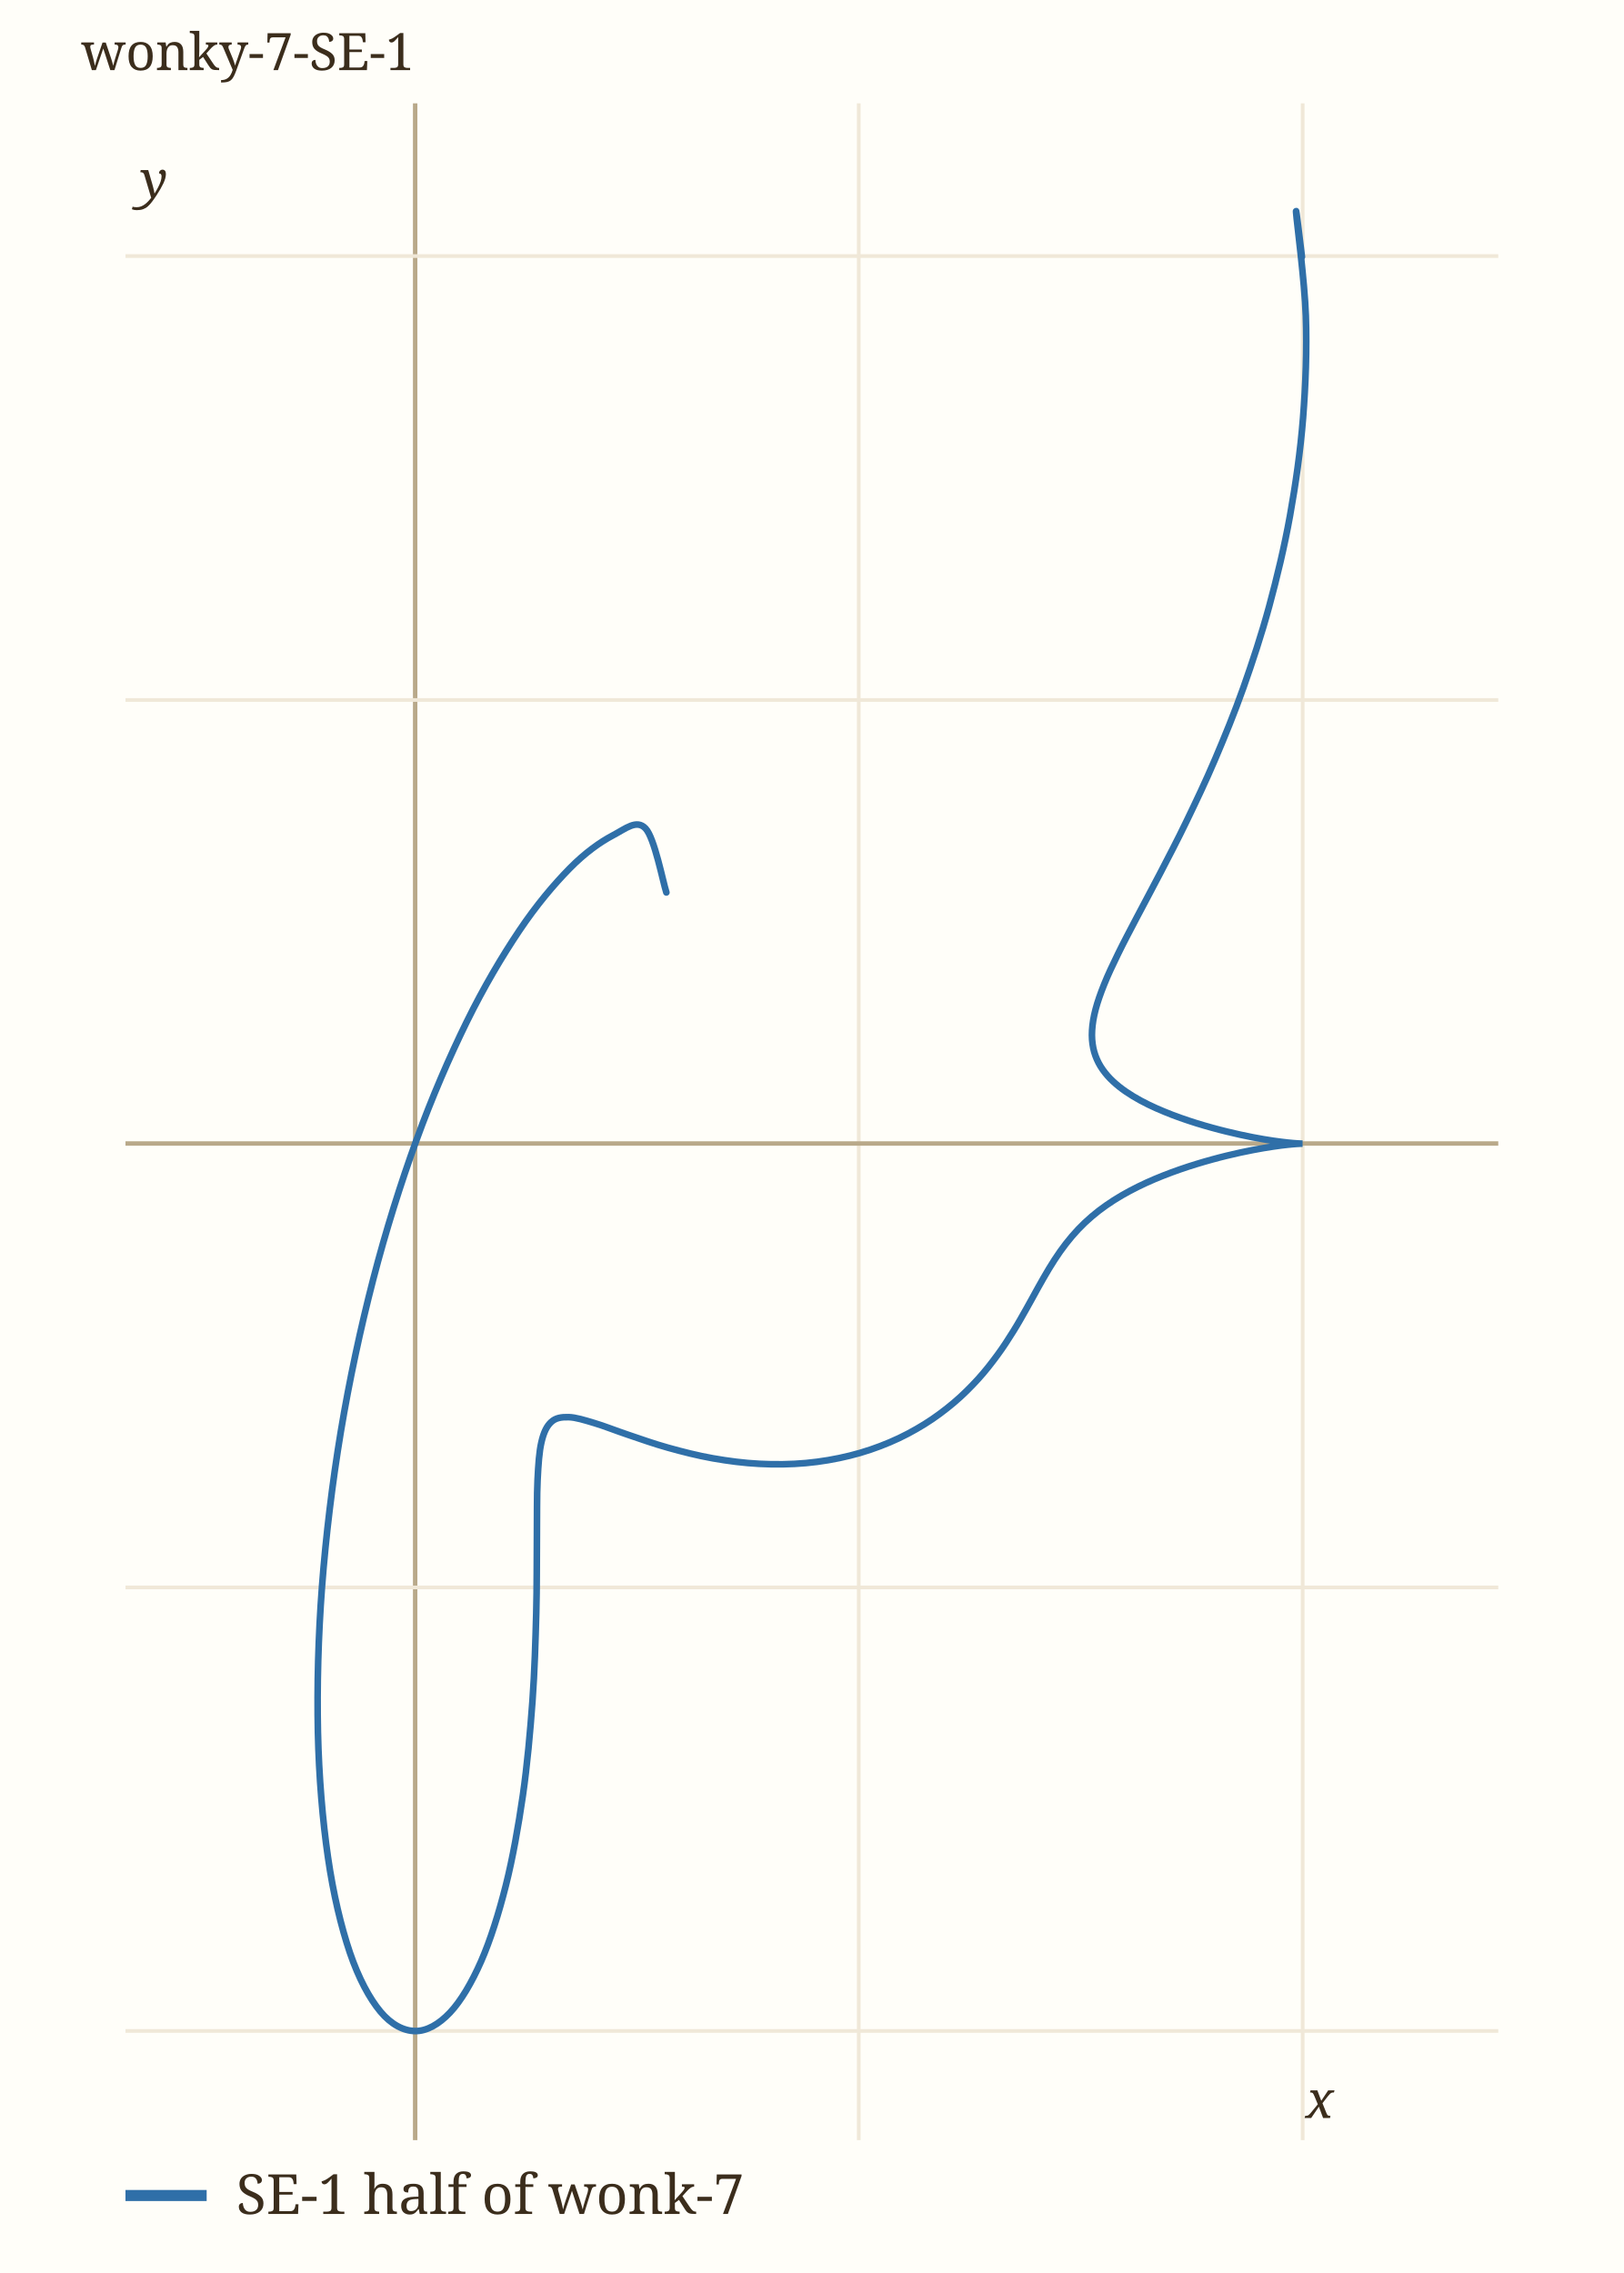
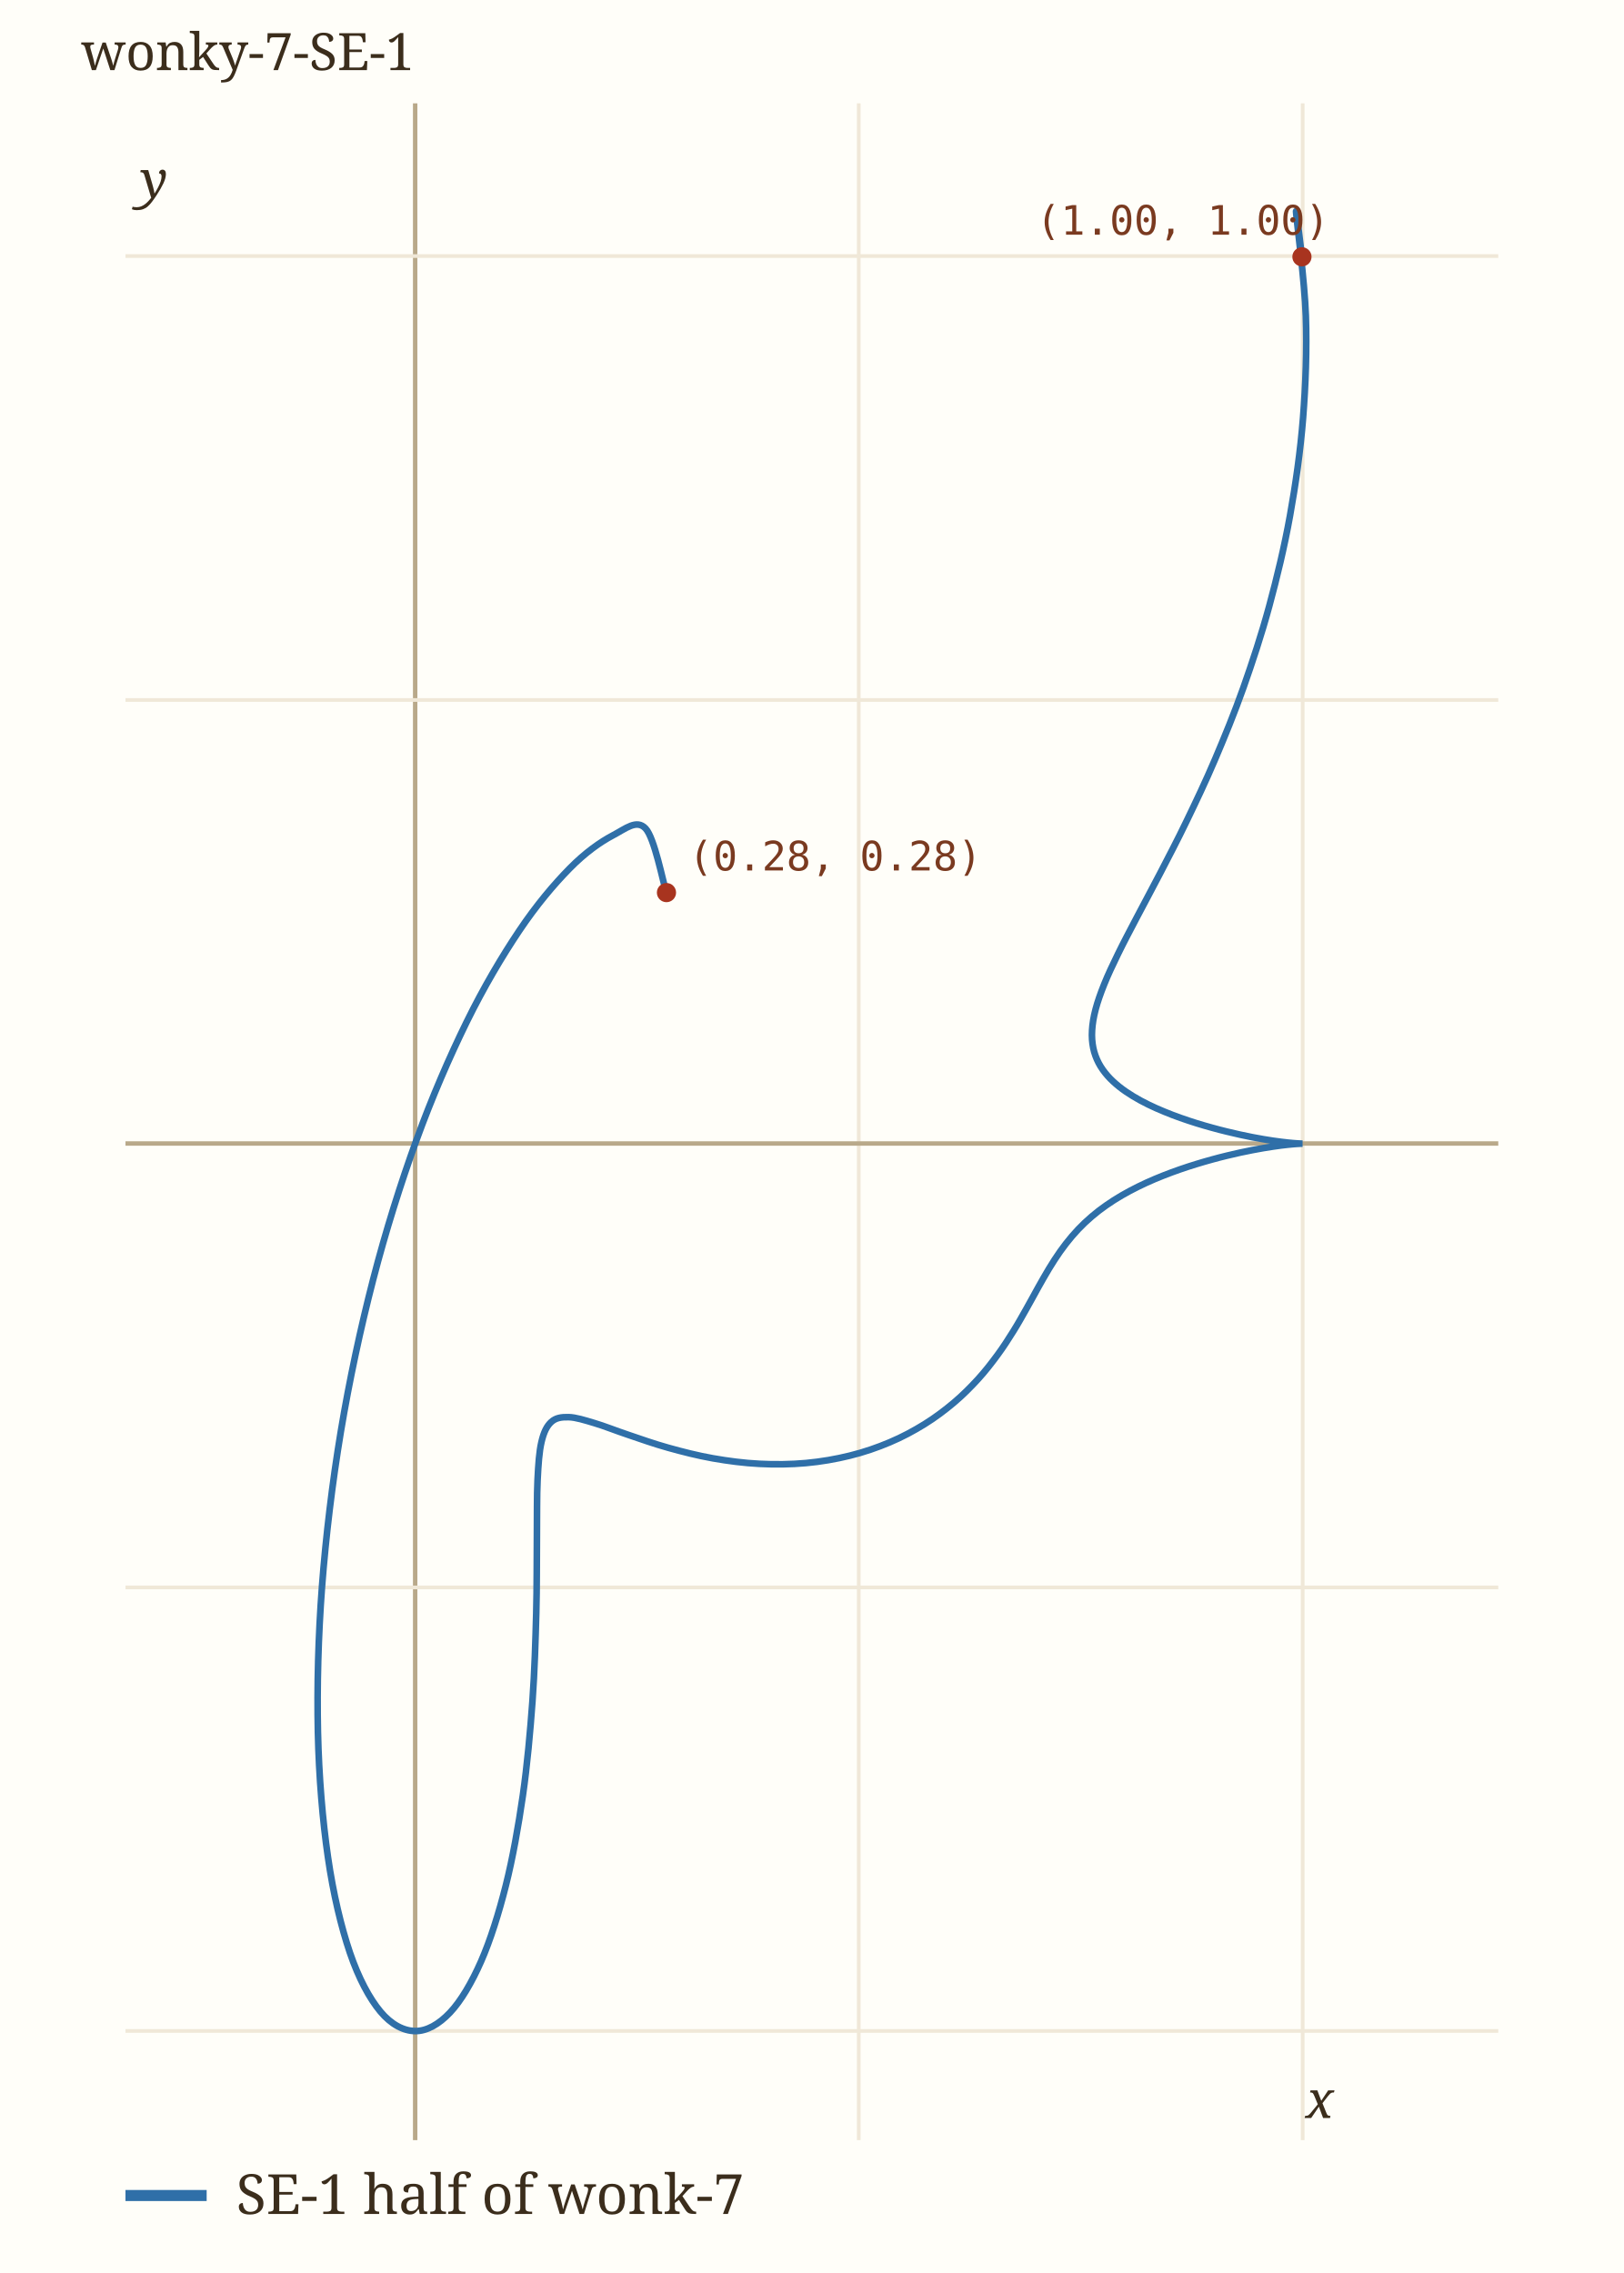
<svg xmlns="http://www.w3.org/2000/svg" viewBox="0 0 440 616" width="440" height="616" role="img" aria-label="wonky-7-SE-1" data-panel="wonky-7-SE-1">
  <rect x="0" y="0" width="440" height="616" fill="#fffef9" />
  <clipPath id="clip-wonky-7-SE-1">
    <rect x="34" y="28" width="372" height="552" />
  </clipPath>
  <g clip-path="url(#clip-wonky-7-SE-1)">
    <line x1="112.5" x2="112.5" y1="28" y2="580" stroke="#b9a98a" stroke-width="1.2" />
    <line x1="232.7" x2="232.7" y1="28" y2="580" stroke="#f0e8d8" stroke-width="1" />
    <text x="232.7" y="594.0" font-family="ui-monospace, Menlo, monospace" font-size="11" fill="#9c8a6a" text-anchor="middle">0.5</text>
    <line x1="353.0" x2="353.0" y1="28" y2="580" stroke="#f0e8d8" stroke-width="1" />
    <text x="353.0" y="594.0" font-family="ui-monospace, Menlo, monospace" font-size="11" fill="#9c8a6a" text-anchor="middle">1</text>
    <line x1="34" x2="406" y1="550.4" y2="550.4" stroke="#f0e8d8" stroke-width="1" />
    <text x="28.0" y="554.4" font-family="ui-monospace, Menlo, monospace" font-size="11" fill="#9c8a6a" text-anchor="end">-1</text>
    <line x1="34" x2="406" y1="430.2" y2="430.2" stroke="#f0e8d8" stroke-width="1" />
    <text x="28.0" y="434.2" font-family="ui-monospace, Menlo, monospace" font-size="11" fill="#9c8a6a" text-anchor="end">-0.5</text>
    <line x1="34" x2="406" y1="309.9" y2="309.9" stroke="#b9a98a" stroke-width="1.2" />
    <line x1="34" x2="406" y1="189.7" y2="189.7" stroke="#f0e8d8" stroke-width="1" />
    <text x="28.0" y="193.7" font-family="ui-monospace, Menlo, monospace" font-size="11" fill="#9c8a6a" text-anchor="end">0.5</text>
    <line x1="34" x2="406" y1="69.4" y2="69.4" stroke="#f0e8d8" stroke-width="1" />
    <text x="28.0" y="73.4" font-family="ui-monospace, Menlo, monospace" font-size="11" fill="#9c8a6a" text-anchor="end">1</text>
    <path d="M180.57,241.86 C179.63,238.97 177.36,227.10 174.94,224.53 C172.53,221.95 169.52,224.59 166.08,226.39 C162.65,228.20 158.56,231.08 154.34,235.38 C150.11,239.68 145.37,245.28 140.72,252.21 C136.07,259.14 131.10,267.51 126.45,276.97 C121.81,286.44 117.06,297.36 112.84,308.99 C108.61,320.62 104.53,333.58 101.12,346.75 C97.71,359.92 94.66,374.14 92.35,388.00 C90.05,401.87 88.30,416.36 87.26,429.92 C86.23,443.48 85.89,457.13 86.15,469.37 C86.42,481.60 87.42,493.35 88.87,503.31 C90.31,513.28 92.45,522.20 94.81,529.17 C97.18,536.13 100.12,541.58 103.07,545.13 C106.01,548.67 109.35,550.38 112.49,550.43 C115.64,550.48 118.95,548.58 121.93,545.43 C124.91,542.28 127.84,537.28 130.36,531.55 C132.88,525.81 135.17,518.51 137.06,511.02 C138.95,503.53 140.47,494.91 141.68,486.59 C142.88,478.27 143.67,469.35 144.28,461.11 C144.88,452.87 145.11,444.55 145.31,437.16 C145.51,429.76 145.42,422.75 145.49,416.75 C145.55,410.74 145.46,405.46 145.67,401.13 C145.88,396.81 146.11,393.40 146.73,390.77 C147.35,388.14 148.15,386.48 149.38,385.36 C150.60,384.24 152.14,384.01 154.09,384.06 C156.04,384.11 158.38,384.86 161.06,385.66 C163.75,386.45 166.85,387.72 170.18,388.83 C173.51,389.95 177.23,391.29 181.06,392.35 C184.89,393.42 189.03,394.48 193.16,395.21 C197.28,395.94 201.61,396.50 205.82,396.71 C210.02,396.93 214.31,396.87 218.39,396.50 C222.47,396.13 226.51,395.43 230.30,394.49 C234.09,393.56 237.74,392.30 241.11,390.87 C244.48,389.45 247.65,387.74 250.54,385.95 C253.44,384.15 256.09,382.14 258.50,380.11 C260.92,378.07 263.07,375.89 265.04,373.74 C267.00,371.59 268.72,369.36 270.31,367.20 C271.91,365.04 273.28,362.87 274.59,360.78 C275.90,358.69 277.03,356.63 278.15,354.66 C279.27,352.70 280.27,350.80 281.28,348.99 C282.30,347.19 283.26,345.46 284.25,343.83 C285.25,342.19 286.23,340.65 287.27,339.18 C288.31,337.72 289.36,336.35 290.48,335.04 C291.59,333.74 292.75,332.52 293.96,331.37 C295.18,330.22 296.45,329.14 297.76,328.12 C299.08,327.11 300.45,326.16 301.85,325.26 C303.26,324.36 304.71,323.53 306.18,322.74 C307.65,321.95 309.17,321.22 310.67,320.52 C312.18,319.83 313.72,319.19 315.23,318.59 C316.75,317.99 318.27,317.43 319.77,316.91 C321.26,316.39 322.75,315.91 324.19,315.47 C325.63,315.02 327.06,314.62 328.43,314.24 C329.79,313.86 331.13,313.52 332.40,313.21 C333.68,312.90 334.91,312.62 336.08,312.36 C337.25,312.11 338.36,311.88 339.41,311.68 C340.46,311.47 341.45,311.30 342.38,311.14 C343.31,310.98 344.17,310.84 344.97,310.73 C345.77,310.61 346.51,310.51 347.19,310.42 C347.86,310.34 348.47,310.27 349.02,310.21 C349.57,310.15 350.06,310.11 350.49,310.07 C350.92,310.04 351.29,310.01 351.61,309.99 C351.92,309.97 352.18,309.96 352.38,309.95 C352.59,309.94 352.74,309.94 352.84,309.94 C352.94,309.94 352.98,309.94 352.98,309.94 C352.98,309.94 352.94,309.94 352.84,309.94 C352.74,309.93 352.59,309.93 352.38,309.92 C352.18,309.91 351.92,309.90 351.61,309.88 C351.29,309.86 350.92,309.84 350.49,309.80 C350.06,309.76 349.57,309.72 349.02,309.66 C348.47,309.60 347.86,309.54 347.19,309.45 C346.51,309.37 345.78,309.27 344.97,309.15 C344.17,309.03 343.31,308.90 342.38,308.74 C341.46,308.58 340.46,308.40 339.41,308.20 C338.37,307.99 337.25,307.77 336.08,307.51 C334.92,307.26 333.69,306.98 332.42,306.66 C331.15,306.35 329.82,306.01 328.46,305.63 C327.10,305.26 325.68,304.85 324.26,304.41 C322.83,303.96 321.36,303.48 319.90,302.96 C318.44,302.44 316.95,301.88 315.49,301.27 C314.03,300.67 312.56,300.02 311.15,299.33 C309.74,298.63 308.33,297.89 307.02,297.08 C305.71,296.28 304.44,295.43 303.28,294.50 C302.13,293.57 301.04,292.59 300.11,291.52 C299.18,290.45 298.35,289.31 297.70,288.06 C297.06,286.81 296.55,285.49 296.25,284.02 C295.95,282.55 295.82,280.99 295.93,279.24 C296.03,277.50 296.33,275.64 296.88,273.55 C297.43,271.47 298.21,269.24 299.22,266.73 C300.23,264.22 301.49,261.53 302.97,258.51 C304.44,255.49 306.17,252.23 308.07,248.60 C309.97,244.96 312.11,241.04 314.36,236.69 C316.61,232.34 319.08,227.65 321.56,222.49 C324.04,217.34 326.70,211.79 329.26,205.77 C331.82,199.74 334.48,193.28 336.93,186.37 C339.37,179.45 341.82,172.06 343.93,164.30 C346.03,156.54 348.03,148.28 349.56,139.78 C351.09,131.28 352.38,122.31 353.10,113.27 C353.81,104.23 354.16,94.81 353.85,85.53 C353.53,76.24 351.40,60.22 351.22,57.57 C351.05,54.92 352.54,67.62 352.80,69.62" fill="none" stroke="#2f6fa8" stroke-width="1.8" stroke-linecap="round" data-path="wonky-7-SE-1" />
+     <circle cx="180.6" cy="241.9" r="2.6" fill="#a8341f" />
+     <text x="186.6" y="235.9" font-family="ui-monospace, Menlo, monospace" font-size="11" fill="#7a3a20">(0.28, 0.28)</text>
+     <circle cx="352.8" cy="69.6" r="2.6" fill="#a8341f" />
+     <text x="280.8" y="63.6" font-family="ui-monospace, Menlo, monospace" font-size="11" fill="#7a3a20">(1.00, 1.00)</text>
  </g>
  <text x="353.8" y="574.0" font-family="Georgia, serif" font-size="14" font-style="italic" fill="#3b2d1c">x</text>
  <text x="38.0" y="53.6" font-family="Georgia, serif" font-size="14" font-style="italic" fill="#3b2d1c">y</text>
  <text x="22" y="19" font-family="Georgia, serif" font-size="14" fill="#3b2d1c">wonky-7-SE-1</text>
  <line x1="34" x2="56" y1="595" y2="595" stroke="#2f6fa8" stroke-width="3" />
  <text x="64" y="600" font-family="Georgia, serif" font-size="15" fill="#3b2d1c">SE-1 half of wonk-7</text>
</svg>
